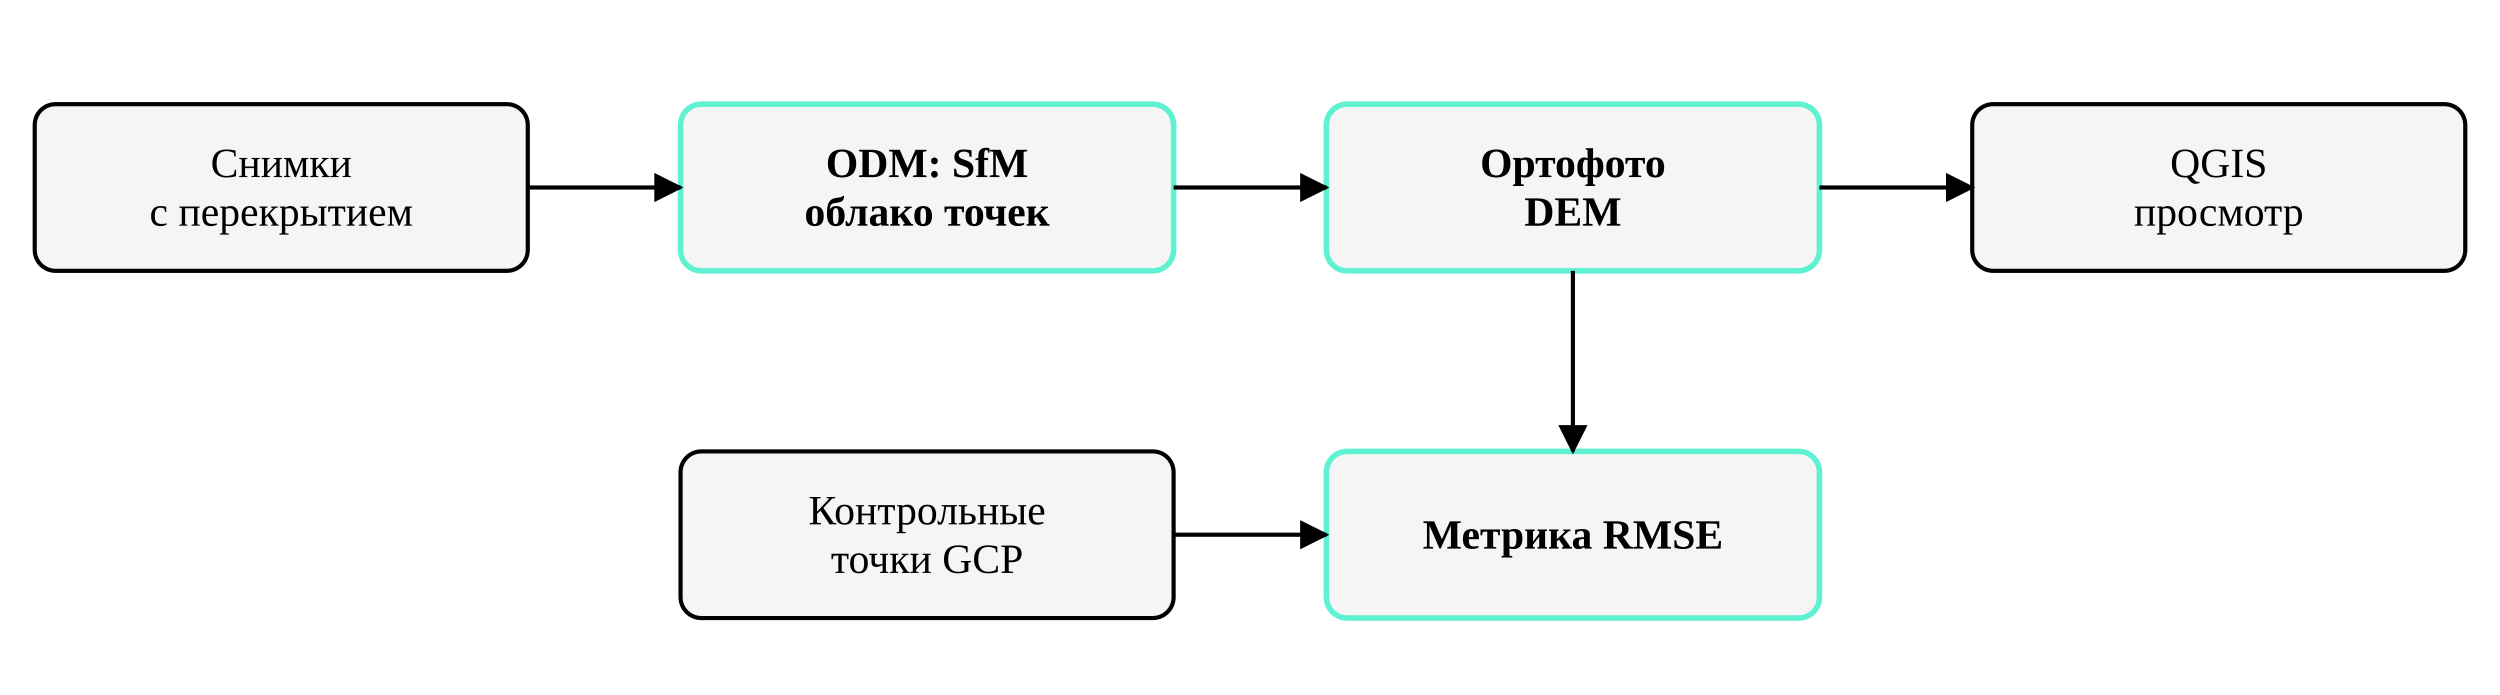
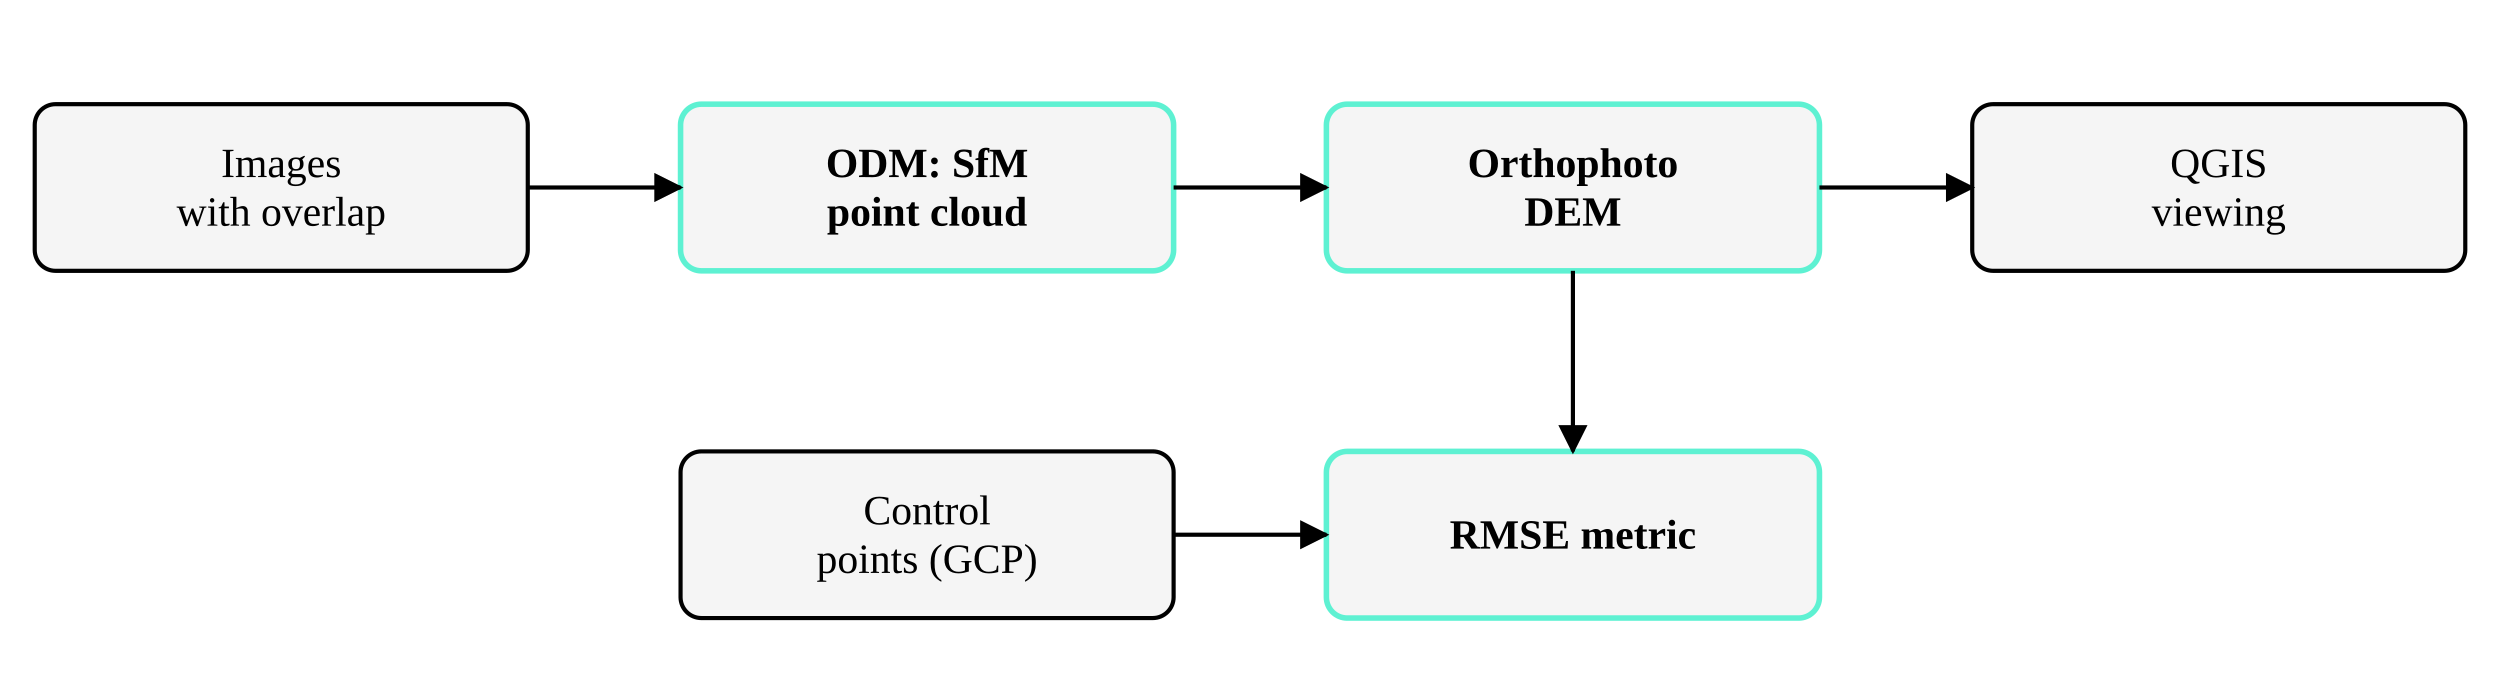
<svg xmlns="http://www.w3.org/2000/svg" viewBox="0 0 720 200" width="100%" role="img" aria-labelledby="t" style="max-width:720px;display:block;margin:0 auto">
  <style>text{font-family: var(--gc-font-mono, ui-monospace, Menlo, monospace); font-size: 12px;fill:currentColor} .m{fill:var(--gc-ink-muted, #8a93a3)} .a{fill:var(--gc-accent-hud, #5ef1d2)} .w{fill:var(--gc-signal-amber, #f0b24c)} .d{fill:var(--gc-signal-red, #e8636b)} .box{fill:var(--gc-surface-200, rgba(128,128,128,0.08));stroke:currentColor;stroke-width:1.2} .boxa{fill:var(--gc-surface-200, rgba(128,128,128,0.08));stroke:var(--gc-accent-hud, #5ef1d2);stroke-width:1.6} .ln{stroke:currentColor;stroke-width:1.2;fill:none} .lna{stroke:var(--gc-accent-hud, #5ef1d2);stroke-width:1.6;fill:none} .lnm{stroke:var(--gc-ink-muted, #8a93a3);stroke-width:1;fill:none;stroke-dasharray:4 3} .t{font-size:11px} .b{font-weight:600}</style>
  <defs>
    <marker id="ar" viewBox="0 0 10 10" refX="9" refY="5" markerWidth="7" markerHeight="7" orient="auto-start-reverse">
      <path d="M0 0L10 5L0 10z" fill="currentColor" />
    </marker>
    <marker id="ara" viewBox="0 0 10 10" refX="9" refY="5" markerWidth="7" markerHeight="7" orient="auto-start-reverse">
      <path d="M0 0L10 5L0 10z" fill="var(--gc-accent-hud, #5ef1d2)" />
    </marker>
  </defs>
  <rect class="box" x="10.0" y="30" width="142.0" height="48" rx="6" />
-   <text x="81.0" y="51.0" text-anchor="middle">Снимки</text>
-   <text x="81.0" y="65.0" text-anchor="middle">с перекрытием</text>
+   <text x="81.0" y="51.0" text-anchor="middle">Images</text>
+   <text x="81.0" y="65.0" text-anchor="middle">with overlap</text>
  <rect class="boxa" x="196.0" y="30" width="142.0" height="48" rx="6" />
  <text x="267.0" y="51.0" text-anchor="middle" class="b">ODM: SfM</text>
-   <text x="267.0" y="65.0" text-anchor="middle" class="b">облако точек</text>
+   <text x="267.0" y="65.0" text-anchor="middle" class="b">point cloud</text>
  <rect class="boxa" x="382.0" y="30" width="142.0" height="48" rx="6" />
-   <text x="453.0" y="51.0" text-anchor="middle" class="b">Ортофото</text>
+   <text x="453.0" y="51.0" text-anchor="middle" class="b">Orthophoto</text>
  <text x="453.0" y="65.0" text-anchor="middle" class="b">DEM</text>
  <rect class="box" x="568.0" y="30" width="142.0" height="48" rx="6" />
  <text x="639.0" y="51.0" text-anchor="middle">QGIS</text>
-   <text x="639.0" y="65.0" text-anchor="middle">просмотр</text>
+   <text x="639.0" y="65.0" text-anchor="middle">viewing</text>
  <rect class="box" x="196.0" y="130" width="142.0" height="48" rx="6" />
-   <text x="267.0" y="151.0" text-anchor="middle">Контрольные</text>
-   <text x="267.0" y="165.0" text-anchor="middle">точки GCP</text>
+   <text x="267.0" y="151.0" text-anchor="middle">Control</text>
+   <text x="267.0" y="165.0" text-anchor="middle">points (GCP)</text>
  <rect class="boxa" x="382.0" y="130" width="142.0" height="48" rx="6" />
-   <text x="453.0" y="158.0" text-anchor="middle" class="b">Метрика RMSE</text>
+   <text x="453.0" y="158.0" text-anchor="middle" class="b">RMSE metric</text>
  <path class="ln" d="M152.0 54.0 L196.0 54.0" marker-end="url(#ar)" />
  <path class="ln" d="M338.0 54.0 L382.0 54.0" marker-end="url(#ar)" />
  <path class="ln" d="M524.0 54.0 L568.0 54.0" marker-end="url(#ar)" />
  <path class="ln" d="M338.0 154.0 L382.0 154.0" marker-end="url(#ar)" />
  <path class="ln" d="M453.0 78 L453.0 130" marker-end="url(#ar)" />
</svg>
